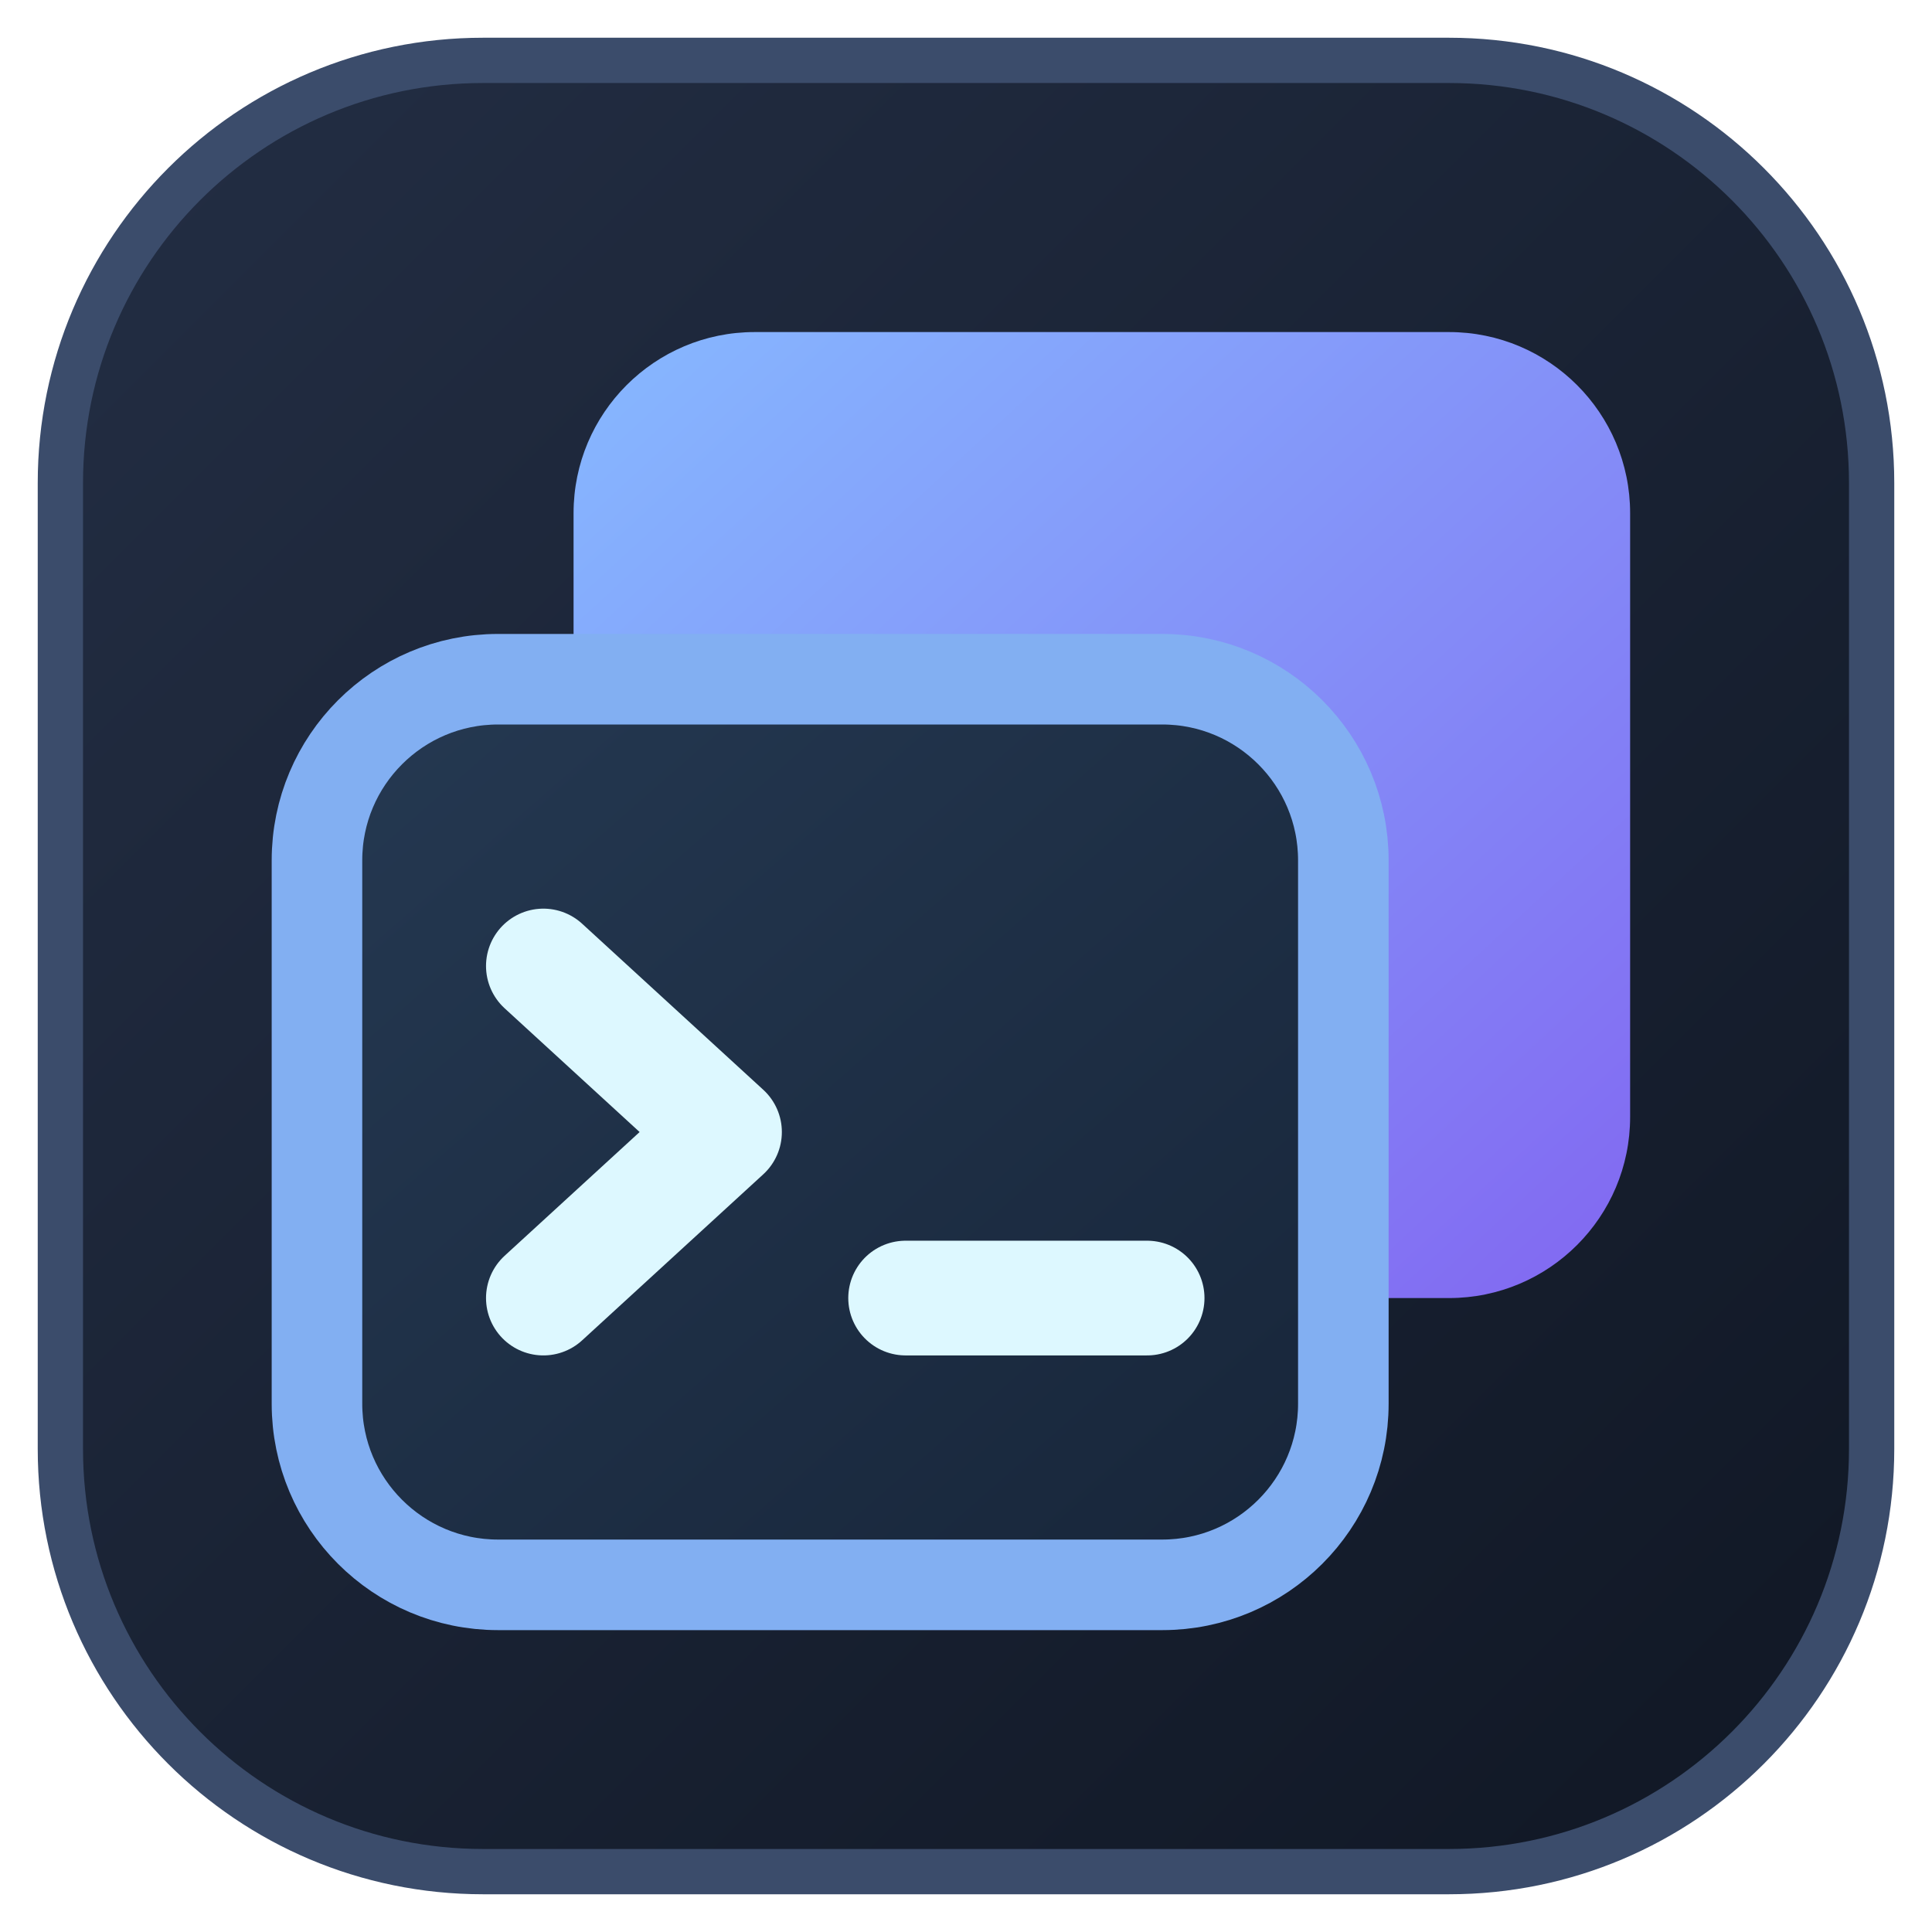
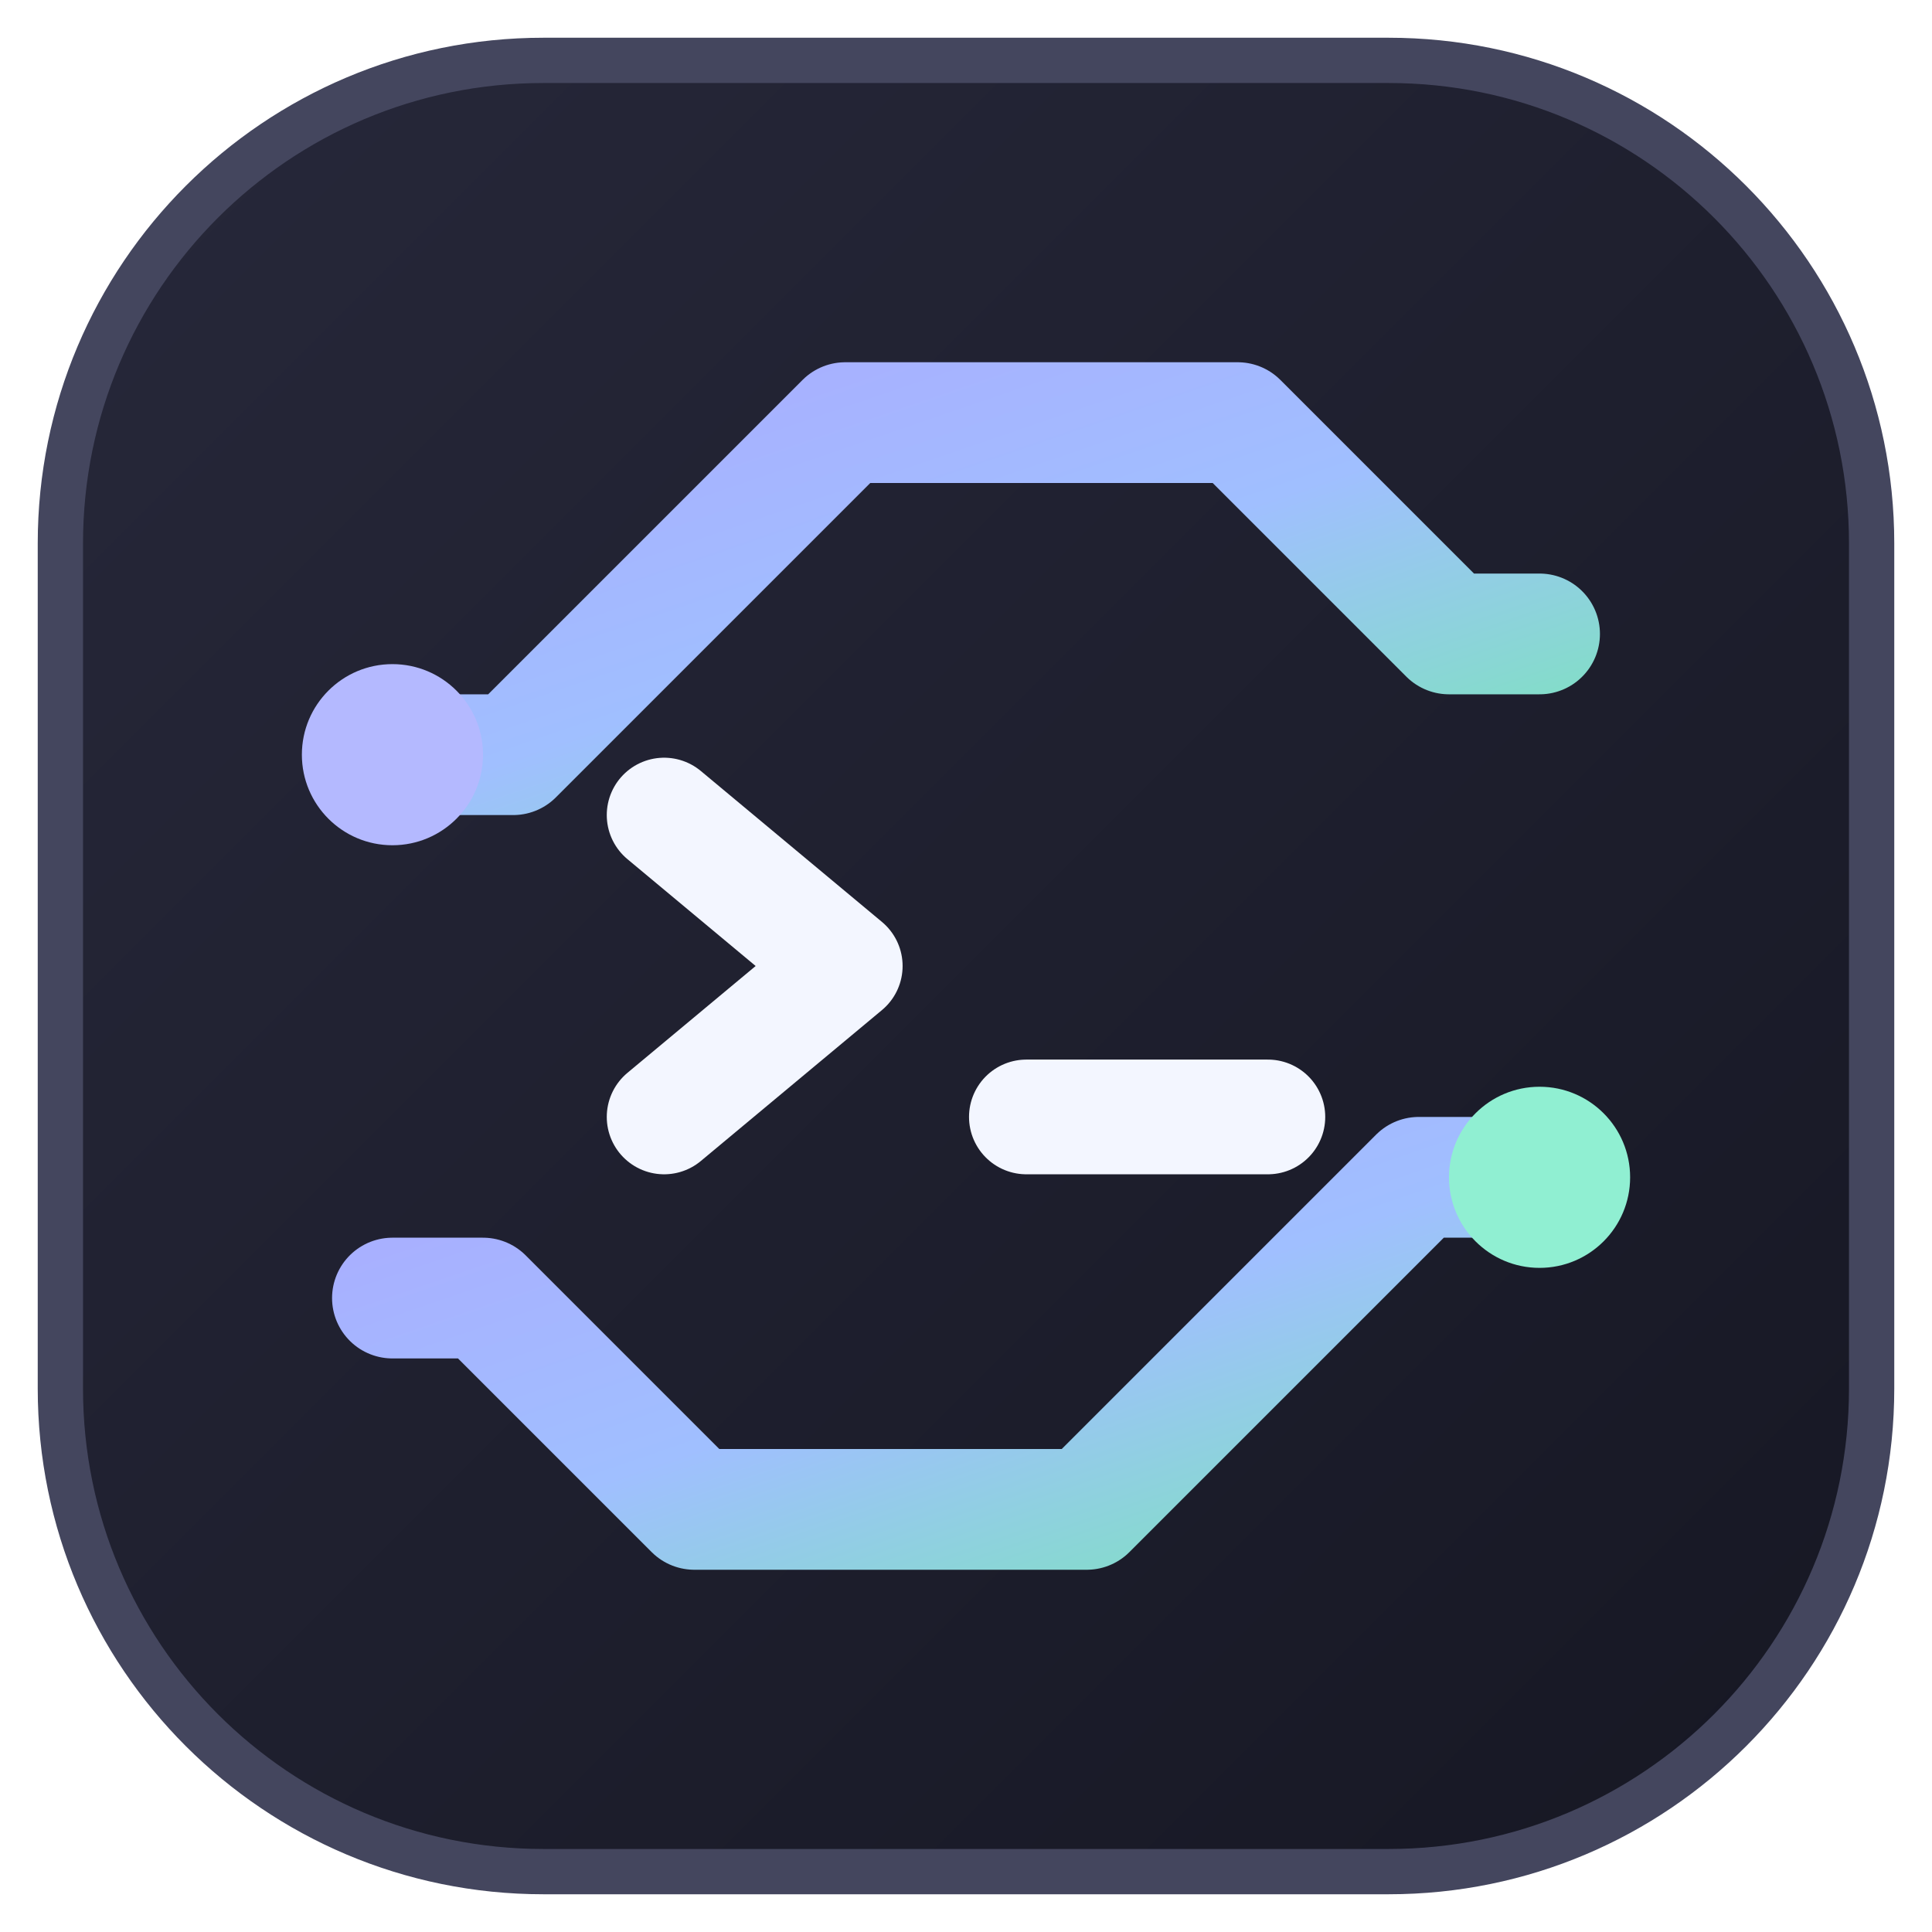
- <svg xmlns="http://www.w3.org/2000/svg" width="24" height="24" viewBox="0 0 64 64">
+ <svg xmlns="http://www.w3.org/2000/svg" width="64" height="64" viewBox="0 0 64 64">
  <defs>
-     <linearGradient id="tile" x2="1" y2="1">
-       <stop stop-color="#232e44" />
-       <stop offset="1" stop-color="#101724" />
+     <linearGradient id="surface" x1="0" y1="0" x2="1" y2="1">
+       <stop stop-color="#27283a" />
+       <stop offset="1" stop-color="#161723" />
    </linearGradient>
-     <linearGradient id="back" x2="1" y2="1">
-       <stop stop-color="#86b9ff" />
-       <stop offset="1" stop-color="#8267f1" />
-     </linearGradient>
-     <linearGradient id="front" x2="1" y2="1">
-       <stop stop-color="#253952" />
-       <stop offset="1" stop-color="#172539" />
+     <linearGradient id="bridge" x1="0" y1="0.08" x2="1" y2="0.92">
+       <stop stop-color="#a9aeff" />
+       <stop offset="0.52" stop-color="#a0bfff" />
+       <stop offset="1" stop-color="#81dfc5" />
    </linearGradient>
  </defs>
-   <rect x="2" y="2" width="60" height="60" rx="14" fill="url(#tile)" stroke="#3b4c6b" stroke-width="1.5" />
-   <rect x="19" y="11" width="35" height="32" rx="6" fill="url(#back)" />
-   <rect x="10.5" y="22.5" width="34" height="30" rx="6" fill="url(#front)" stroke="#82aff2" stroke-width="3" />
-   <path d="m18 32 6 5.5-6 5.5m12 0h8" fill="none" stroke="#ddf8ff" stroke-width="3.8" stroke-linecap="round" stroke-linejoin="round" />
+   <rect x="2" y="2" width="60" height="60" rx="16" fill="url(#surface)" stroke="#44465e" stroke-width="1.5" />
+   <g fill="none" stroke="url(#bridge)" stroke-width="4" stroke-linecap="round" stroke-linejoin="round">
+     <path d="M13 25h4l11-11h13l7 7h3" />
+     <path d="M51 39h-4L36 50H23l-7-7h-3" />
+   </g>
+   <circle cx="13" cy="25" r="3" fill="#b4b9ff" />
+   <circle cx="51" cy="39" r="3" fill="#90efd2" />
+   <path d="m22 27 6 5-6 5m12 0h8" fill="none" stroke="#f3f6ff" stroke-width="3.8" stroke-linecap="round" stroke-linejoin="round" />
</svg>
